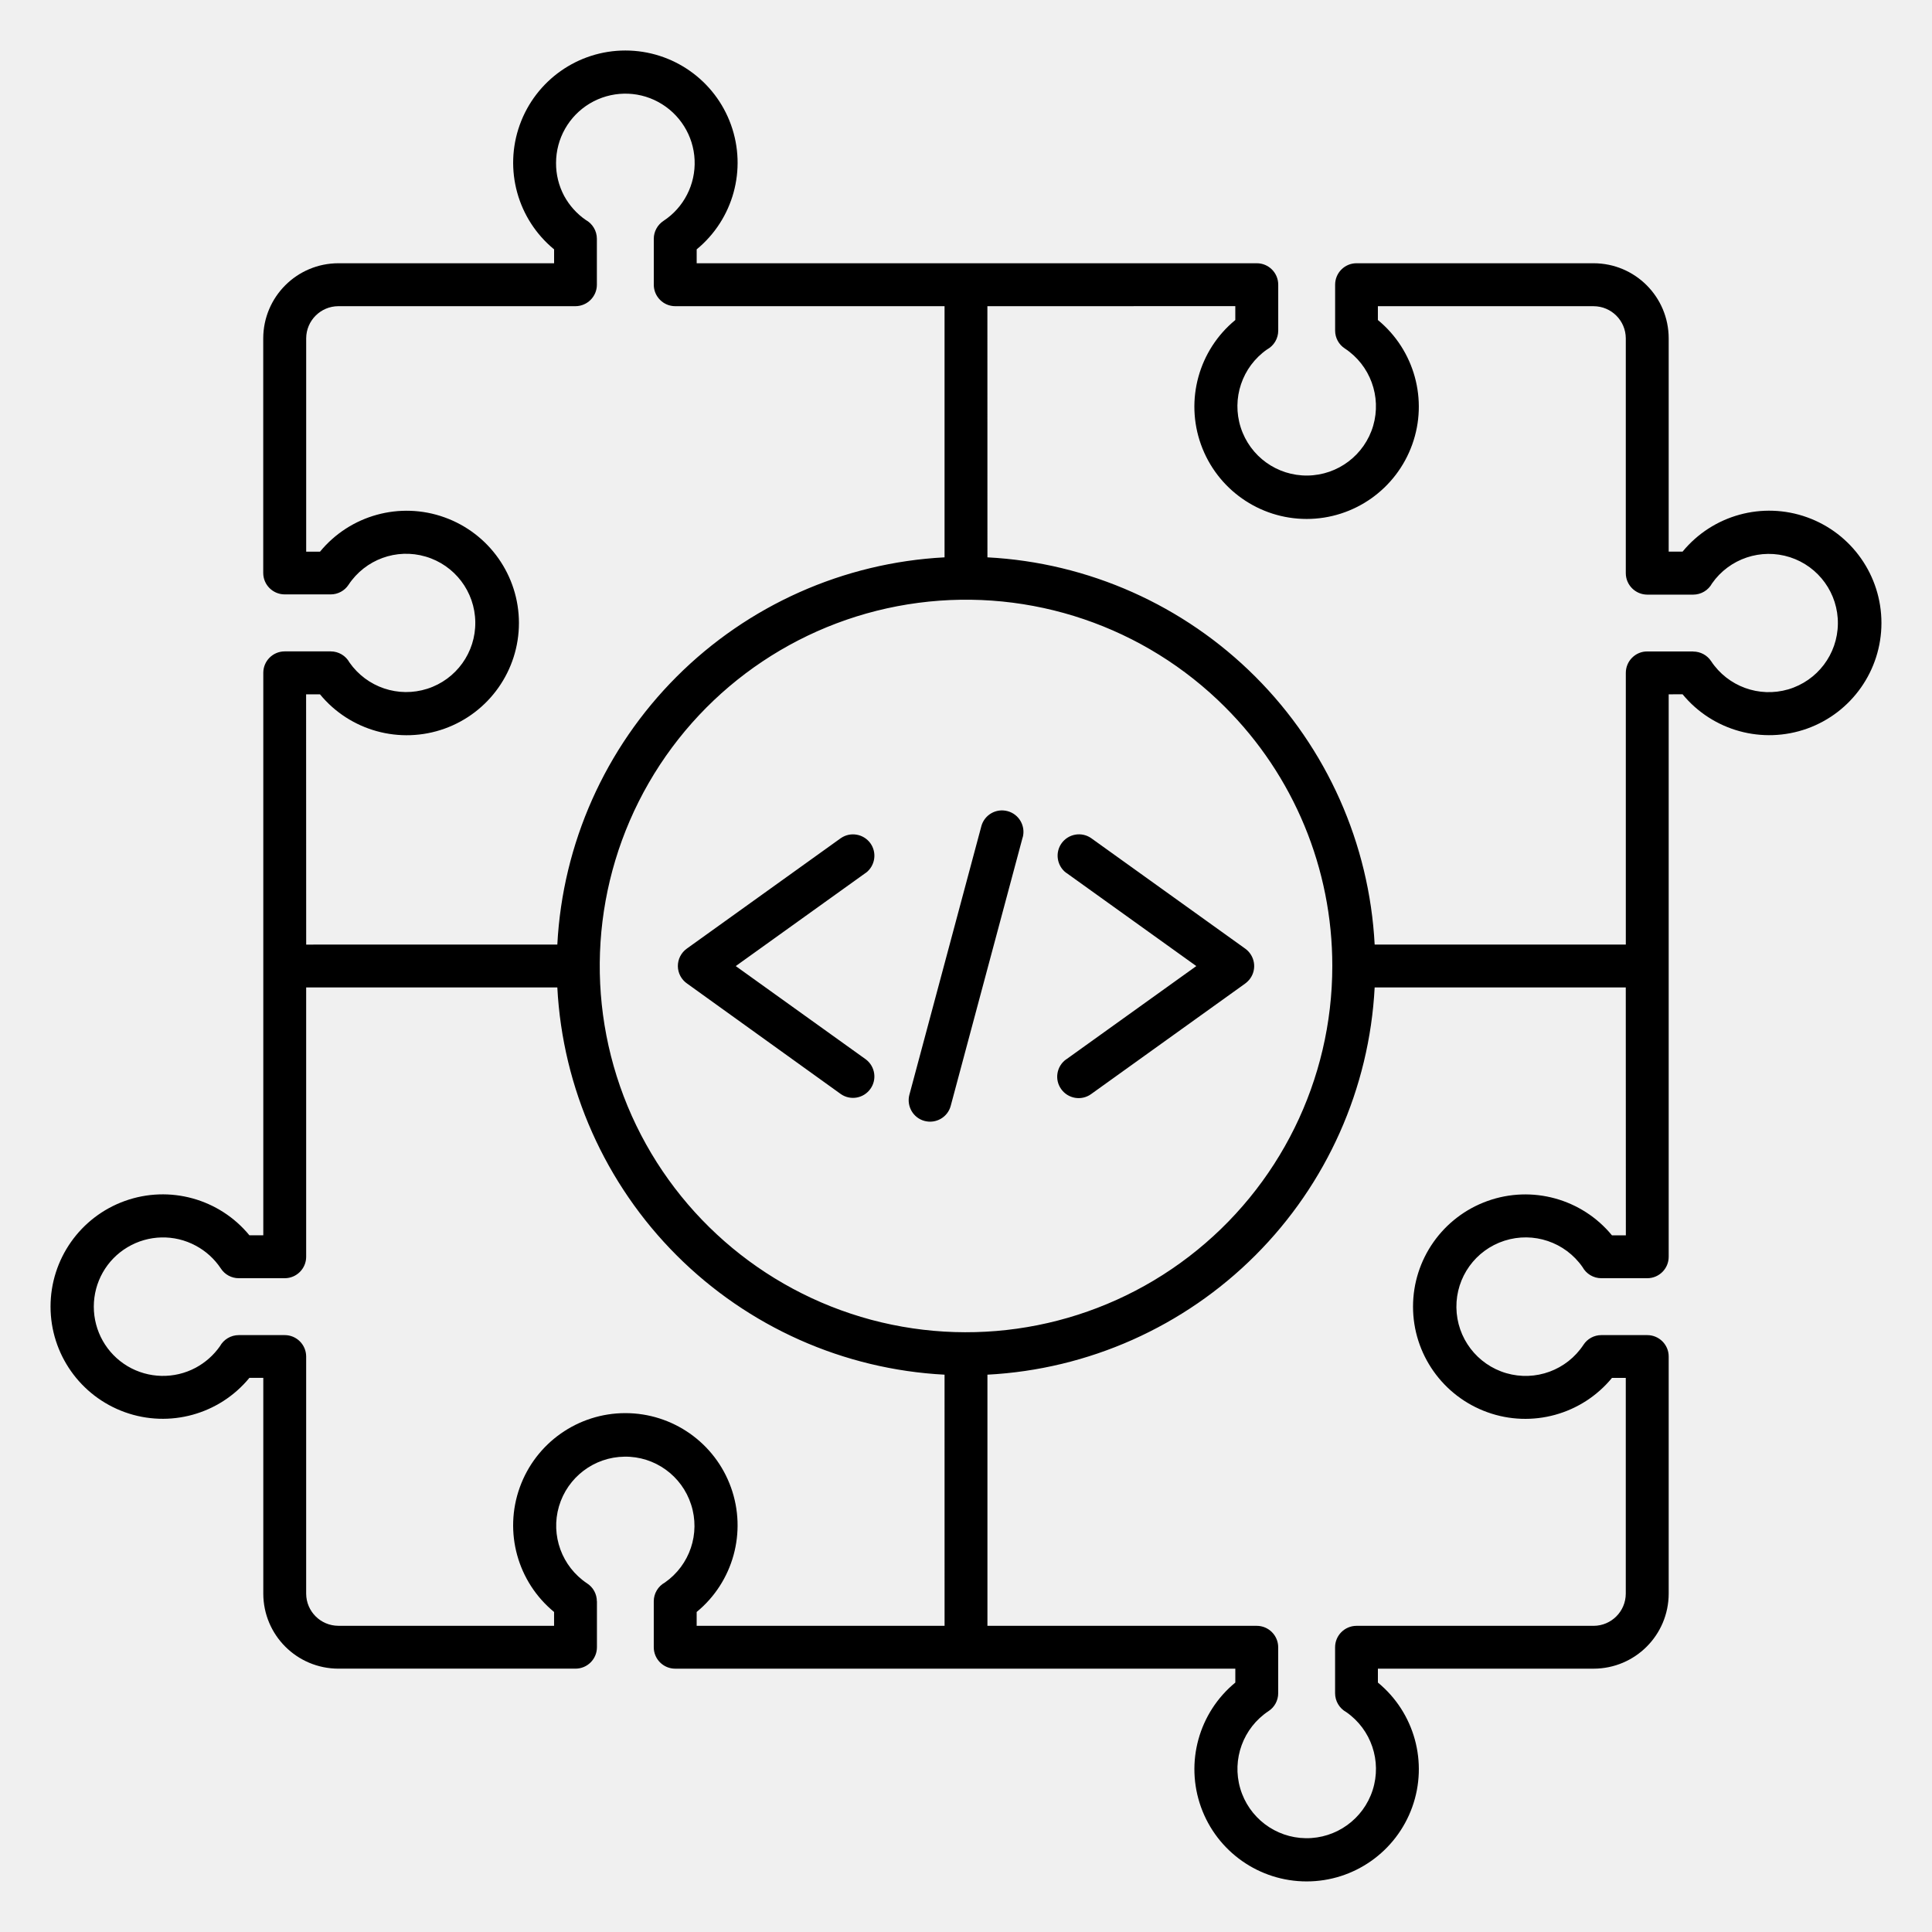
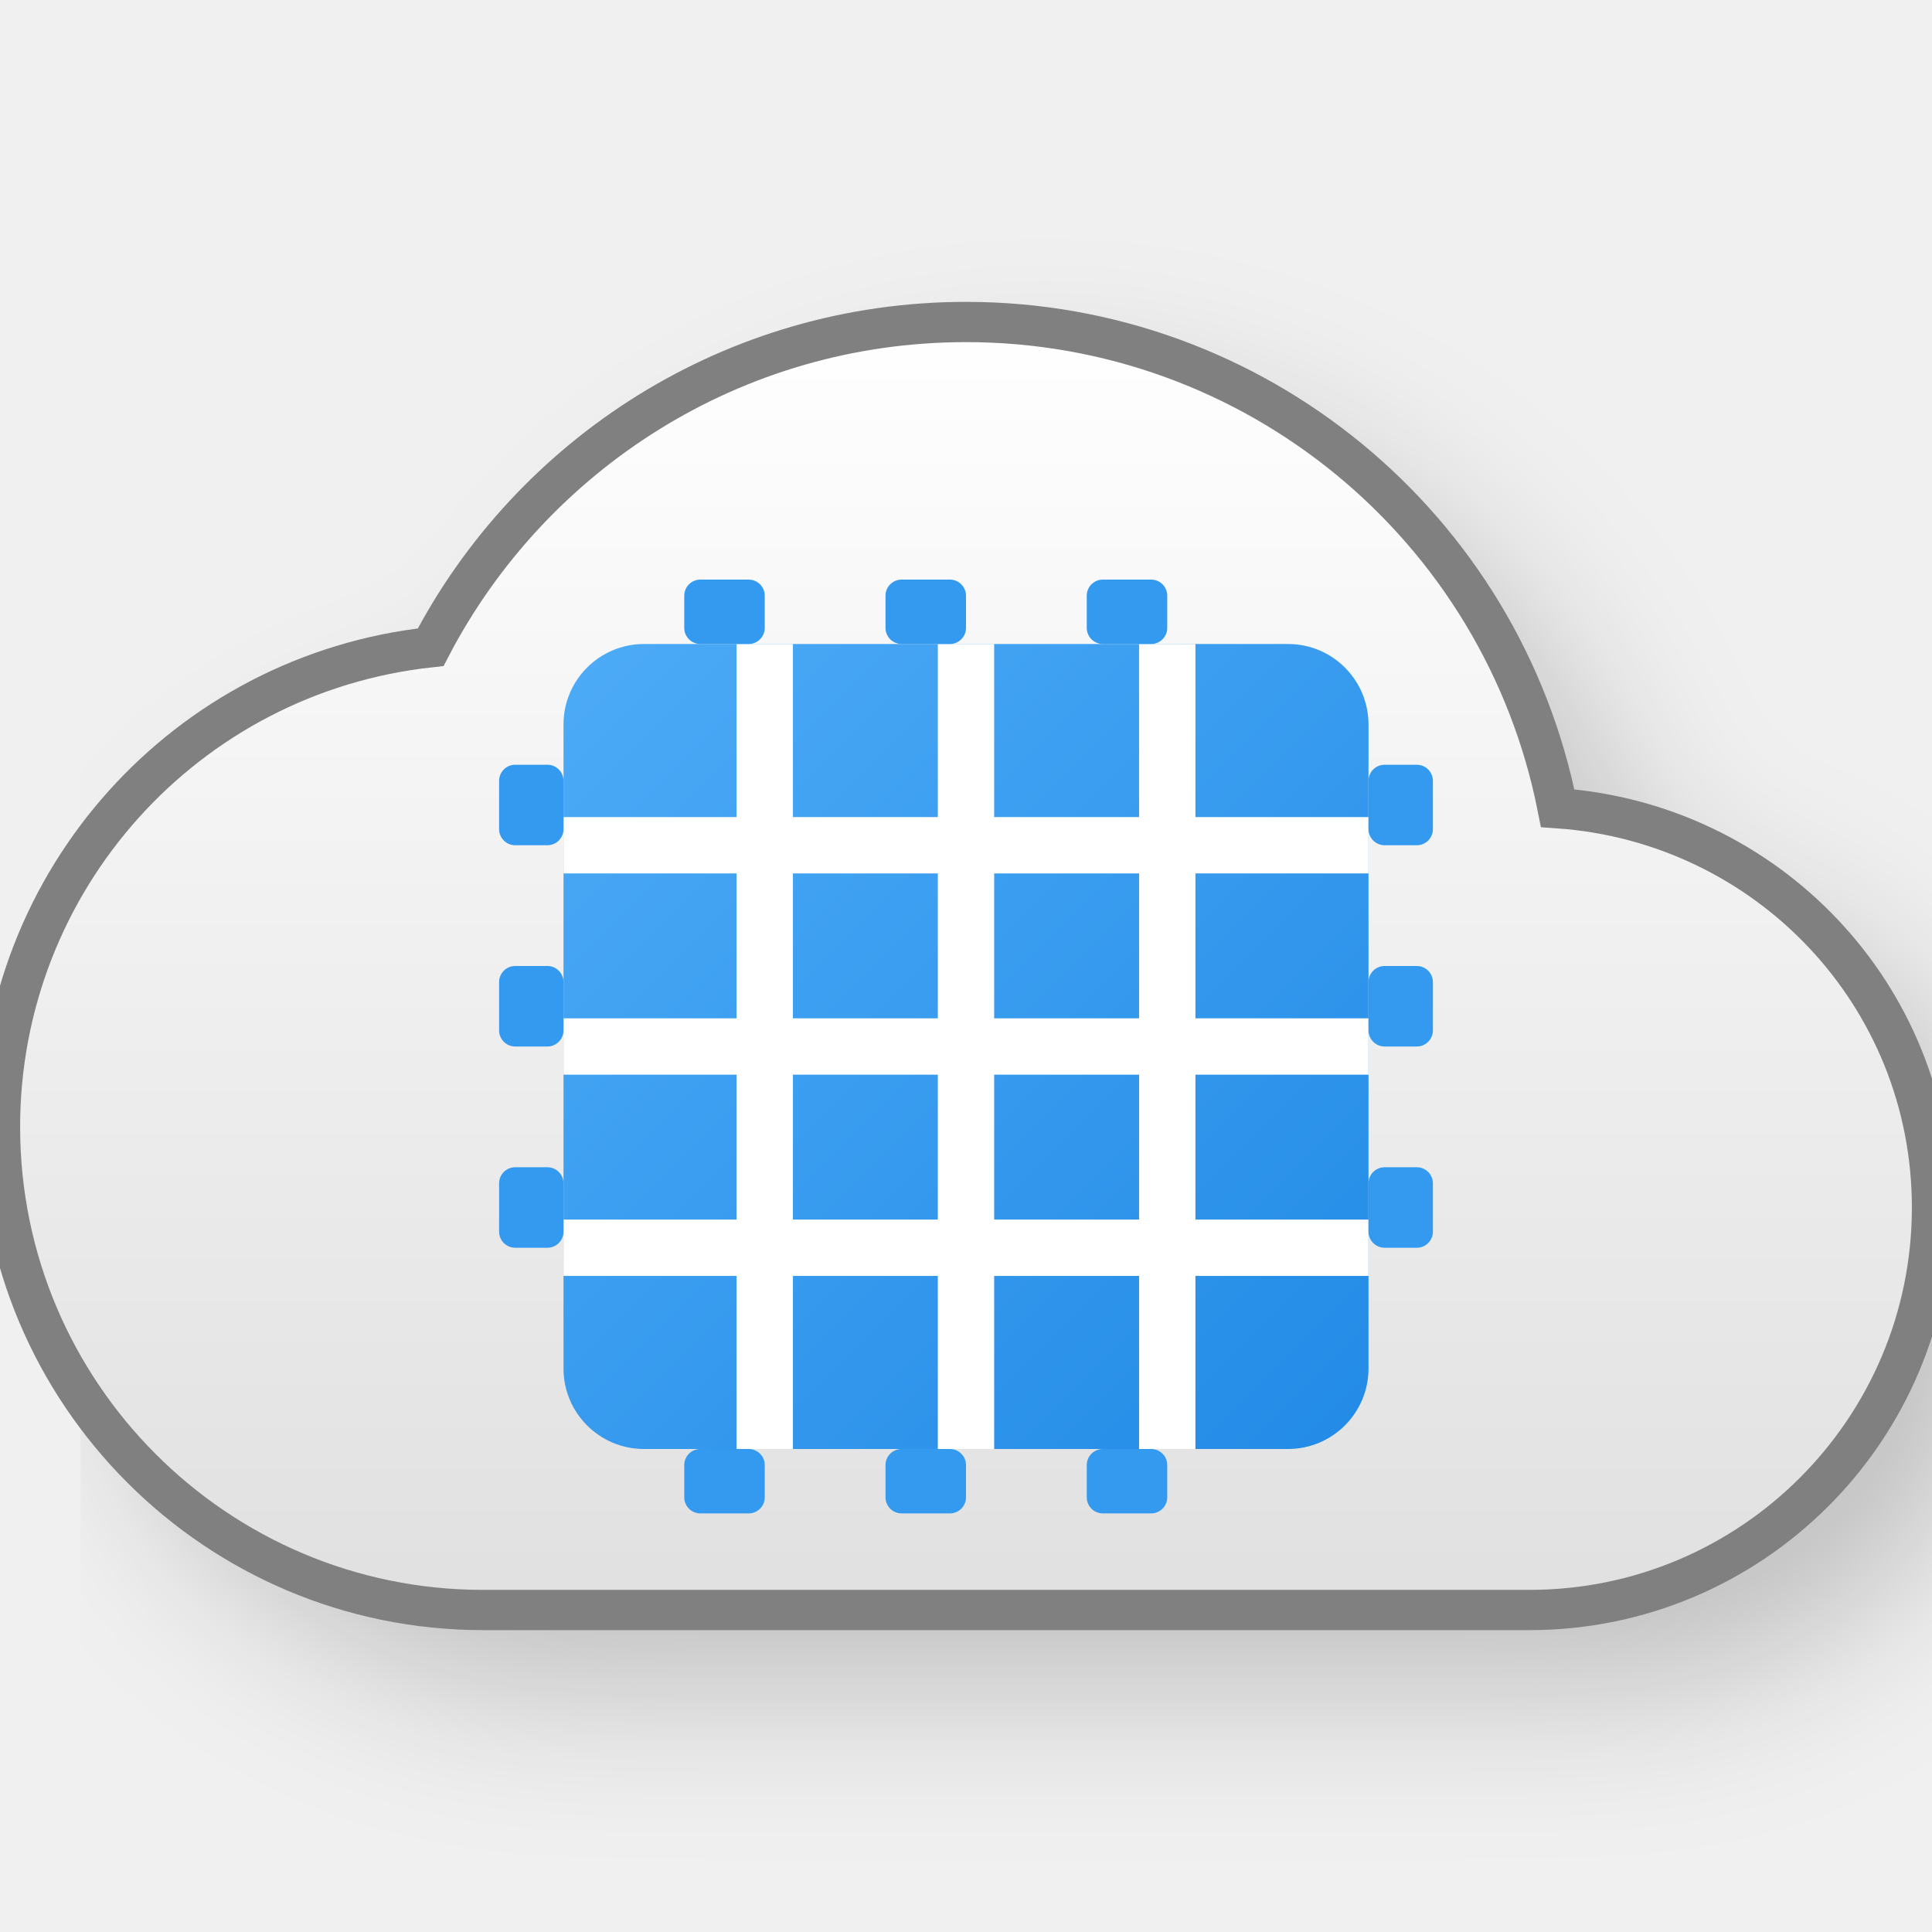
- <svg xmlns="http://www.w3.org/2000/svg" width="100pt" height="100pt" version="1.1" viewBox="0 0 100 100">
-   <path d="m86.371 35.938v29.113c0 0.613-0.496 1.109-1.109 1.109h-2.379c-0.406 0-0.777-0.223-0.973-0.578-0.902-1.293-2.539-1.844-4.039-1.363s-2.508 1.883-2.488 3.457c0.02 1.578 1.066 2.953 2.578 3.398 1.512 0.441 3.133-0.152 4-1.469 0.203-0.312 0.551-0.5 0.922-0.5h2.379c0.613 0 1.109 0.496 1.109 1.105v12.277c-0.004 2.144-1.738 3.879-3.883 3.883h-11.168v0.719c1.895 1.559 2.606 4.137 1.777 6.445s-3.016 3.848-5.465 3.848c-2.453 0-4.641-1.539-5.469-3.848-0.828-2.309-0.117-4.887 1.777-6.445v-0.719h-28.992c-0.613 0-1.109-0.496-1.109-1.109v-2.379c0-0.406 0.223-0.777 0.578-0.973 1.289-0.902 1.84-2.535 1.355-4.031-0.48-1.496-1.879-2.504-3.449-2.481-1.574 0.02-2.945 1.062-3.391 2.57-0.441 1.504 0.152 3.125 1.461 3.992 0.312 0.203 0.5 0.551 0.5 0.922h0.004v2.379c0 0.613-0.496 1.109-1.109 1.109h-12.277c-2.144-0.004-3.879-1.738-3.883-3.883v-11.168h-0.719c-1.559 1.895-4.137 2.606-6.445 1.777s-3.848-3.016-3.848-5.465c0-2.453 1.539-4.641 3.848-5.469 2.309-0.828 4.887-0.117 6.445 1.777h0.719v-29.113c0-0.613 0.496-1.109 1.109-1.109h2.379c0.406 0 0.777 0.219 0.973 0.574 0.902 1.289 2.535 1.84 4.031 1.359 1.496-0.48 2.504-1.883 2.481-3.453-0.02-1.57-1.062-2.945-2.57-3.387-1.504-0.445-3.125 0.148-3.992 1.461-0.203 0.309-0.551 0.496-0.922 0.496h-2.379c-0.613 0-1.113-0.496-1.113-1.109v-12.148c0.008-2.144 1.742-3.879 3.887-3.883h11.168v-0.719c-1.895-1.559-2.606-4.137-1.777-6.445s3.016-3.848 5.465-3.848c2.453 0 4.641 1.539 5.469 3.848 0.828 2.309 0.117 4.887-1.777 6.445v0.719h28.992c0.613 0 1.109 0.496 1.109 1.109v2.379c0 0.406-0.223 0.781-0.578 0.973-1.293 0.902-1.844 2.539-1.363 4.039s1.883 2.508 3.457 2.488c1.578-0.02 2.953-1.066 3.398-2.574 0.441-1.512-0.152-3.137-1.469-4.004-0.312-0.203-0.5-0.551-0.5-0.922v-2.379c0-0.613 0.496-1.109 1.105-1.109h12.277c2.144 0.004 3.879 1.738 3.883 3.883v11.043h0.719c1.559-1.895 4.137-2.606 6.445-1.777s3.848 3.016 3.848 5.469-1.539 4.641-3.848 5.469c-2.309 0.824-4.887 0.117-6.445-1.777zm-35.578 6.832-3.723 13.895v-0.004c-0.156 0.594 0.195 1.203 0.785 1.359 0.59 0.156 1.199-0.191 1.355-0.785l3.723-13.895h0.004c0.156-0.59-0.195-1.199-0.785-1.355-0.594-0.16-1.199 0.191-1.359 0.781zm-7.262 0.605-7.984 5.727c-0.293 0.211-0.465 0.551-0.461 0.91 0.004 0.359 0.184 0.695 0.48 0.898l7.961 5.723c0.496 0.34 1.172 0.219 1.523-0.27 0.352-0.488 0.246-1.164-0.23-1.527l-6.738-4.832 6.738-4.832v0.004c0.477-0.363 0.582-1.043 0.23-1.531-0.352-0.484-1.027-0.605-1.523-0.266zm11.652 1.797 6.738 4.832-6.738 4.832v-0.004c-0.496 0.355-0.613 1.047-0.254 1.543 0.355 0.496 1.047 0.613 1.543 0.258l7.965-5.715c0.102-0.074 0.195-0.164 0.27-0.266 0.172-0.238 0.242-0.535 0.195-0.824s-0.207-0.551-0.445-0.723l-7.984-5.727c-0.496-0.34-1.172-0.219-1.523 0.266-0.352 0.488-0.246 1.168 0.23 1.531zm-4.074-16.324c5.227 0.273 10.168 2.477 13.867 6.176 3.699 3.699 5.902 8.641 6.176 13.867h13v-14.062c0-0.297 0.117-0.578 0.324-0.785 0.211-0.211 0.492-0.328 0.785-0.324h2.379v0.004c0.375 0 0.723 0.188 0.926 0.496 0.867 1.312 2.488 1.902 3.996 1.461 1.504-0.445 2.547-1.816 2.566-3.391 0.02-1.57-0.988-2.969-2.481-3.449-1.496-0.48-3.133 0.07-4.031 1.355-0.195 0.359-0.57 0.582-0.977 0.582h-2.379c-0.613-0.004-1.109-0.5-1.109-1.113v-12.152c-0.004-0.918-0.746-1.66-1.664-1.664h-11.168v0.719-0.004c1.895 1.559 2.606 4.141 1.777 6.445-0.828 2.309-3.016 3.852-5.465 3.852-2.453 0-4.641-1.543-5.469-3.852-0.828-2.305-0.117-4.887 1.777-6.445v-0.719l-12.832 0.004zm20.043 22.262c-0.273 5.227-2.477 10.168-6.176 13.867-3.699 3.699-8.641 5.902-13.867 6.176v13h13.941c0.613 0 1.109 0.5 1.109 1.109v2.379c0 0.375-0.188 0.723-0.5 0.926-1.312 0.867-1.906 2.492-1.465 4 0.441 1.512 1.82 2.559 3.394 2.578 1.574 0.02 2.981-0.992 3.461-2.492 0.48-1.496-0.074-3.137-1.367-4.035-0.355-0.195-0.578-0.57-0.578-0.977v-2.379c0-0.609 0.492-1.105 1.105-1.109h12.277c0.918-0.004 1.66-0.746 1.664-1.664v-11.168h-0.719 0.004c-1.559 1.895-4.141 2.606-6.445 1.777-2.309-0.828-3.852-3.016-3.852-5.465 0-2.453 1.543-4.641 3.852-5.469 2.305-0.828 4.887-0.117 6.445 1.777h0.719l-0.004-12.832zm-22.262 20.043c-5.227-0.273-10.168-2.477-13.867-6.176-3.699-3.699-5.902-8.641-6.176-13.867h-13v13.941c0 0.613-0.5 1.109-1.109 1.109h-2.379c-0.375 0-0.723-0.188-0.926-0.5-0.328-0.496-0.773-0.902-1.301-1.184-1.109-0.598-2.453-0.566-3.535 0.082-1.082 0.645-1.742 1.812-1.742 3.074 0 1.262 0.66 2.43 1.742 3.078 1.082 0.645 2.426 0.676 3.535 0.082 0.5-0.27 0.926-0.648 1.25-1.109 0.195-0.355 0.57-0.578 0.977-0.578h2.379c0.609 0 1.105 0.492 1.109 1.105v12.277c0.004 0.918 0.746 1.66 1.664 1.664h11.168v-0.715c-1.895-1.559-2.606-4.137-1.777-6.445 0.828-2.309 3.016-3.848 5.465-3.848 2.453 0 4.641 1.539 5.469 3.848 0.828 2.309 0.117 4.887-1.777 6.445v0.715h12.832zm-20.043-22.262c0.273-5.227 2.477-10.168 6.176-13.867 3.699-3.699 8.641-5.902 13.867-6.176v-13h-13.941c-0.613 0-1.109-0.5-1.109-1.109v-2.379c0-0.371 0.188-0.719 0.5-0.926 1.055-0.691 1.668-1.891 1.613-3.152s-0.77-2.402-1.883-3.004c-1.109-0.602-2.457-0.57-3.543 0.078-1.082 0.648-1.746 1.816-1.746 3.082-0.004 0.594 0.141 1.176 0.418 1.699 0.27 0.496 0.652 0.926 1.117 1.246 0.355 0.195 0.578 0.57 0.578 0.977v2.379c0 0.609-0.496 1.105-1.105 1.109h-12.277c-0.918 0.004-1.66 0.746-1.664 1.664v11.043h0.719-0.004c1.559-1.895 4.141-2.606 6.445-1.777 2.309 0.828 3.852 3.016 3.852 5.469s-1.543 4.641-3.852 5.469c-2.305 0.824-4.887 0.117-6.445-1.777h-0.719l0.004 12.953zm34.559-12.297c-4.168-4.168-10.035-6.16-15.879-5.391s-11 4.211-13.945 9.316c-2.945 5.106-3.352 11.289-1.098 16.734 2.258 5.445 6.918 9.531 12.609 11.059 5.695 1.523 11.773 0.316 16.449-3.273 4.676-3.586 7.418-9.145 7.418-15.039 0.004-5.031-1.992-9.855-5.555-13.406z" fill-rule="evenodd" />
+ <svg xmlns="http://www.w3.org/2000/svg" viewBox="0 0 24 24" width="24" height="24">
+   <defs>
+     <linearGradient id="cloudGradient" x1="0%" y1="0%" x2="0%" y2="100%">
+       <stop offset="0%" stop-color="#ffffff" />
+       <stop offset="100%" stop-color="#e0e0e0" />
+     </linearGradient>
+     <linearGradient id="cpuGradient" x1="0%" y1="0%" x2="100%" y2="100%">
+       <stop offset="0%" stop-color="#4dabf7" />
+       <stop offset="100%" stop-color="#228be6" />
+     </linearGradient>
+     <filter id="shadow" x="-20%" y="-20%" width="140%" height="140%">
+       <feDropShadow dx="1" dy="1" stdDeviation="1" flood-color="rgba(0,0,0,0.2)" />
+     </filter>
+   </defs>
+   <path d="M19.35 10.04A7.49 7.49 0 0 0 12 4C9.11 4 6.6 5.64 5.35 8.04A5.994 5.994 0 0 0 0 14c0 3.31 2.69 6 6 6h13c2.76 0 5-2.24 5-5 0-2.64-2.05-4.78-4.65-4.96z" fill="url(#cloudGradient)" filter="url(#shadow)" />
+   <g transform="translate(7, 8)">
+     <rect x="0" y="0" width="10" height="10" rx="1" fill="url(#cpuGradient)" />
+     <line x1="0" y1="2.5" x2="10" y2="2.5" stroke="#ffffff" stroke-width="0.7" />
+     <line x1="0" y1="5" x2="10" y2="5" stroke="#ffffff" stroke-width="0.7" />
+     <line x1="0" y1="7.5" x2="10" y2="7.5" stroke="#ffffff" stroke-width="0.7" />
+     <line x1="2.5" y1="0" x2="2.5" y2="10" stroke="#ffffff" stroke-width="0.7" />
+     <line x1="5" y1="0" x2="5" y2="10" stroke="#ffffff" stroke-width="0.7" />
+     <line x1="7.5" y1="0" x2="7.5" y2="10" stroke="#ffffff" stroke-width="0.7" />
+     <rect x="-0.8" y="1.5" width="0.8" height="1" rx="0.2" fill="#339af0" />
+     <rect x="10" y="1.5" width="0.8" height="1" rx="0.2" fill="#339af0" />
+     <rect x="-0.8" y="4" width="0.8" height="1" rx="0.2" fill="#339af0" />
+     <rect x="10" y="4" width="0.8" height="1" rx="0.2" fill="#339af0" />
+     <rect x="-0.8" y="6.5" width="0.8" height="1" rx="0.2" fill="#339af0" />
+     <rect x="10" y="6.5" width="0.8" height="1" rx="0.2" fill="#339af0" />
+     <rect x="1.5" y="-0.8" width="1" height="0.8" rx="0.2" fill="#339af0" />
+     <rect x="4" y="-0.8" width="1" height="0.8" rx="0.2" fill="#339af0" />
+     <rect x="6.5" y="-0.8" width="1" height="0.8" rx="0.2" fill="#339af0" />
+     <rect x="1.5" y="10" width="1" height="0.8" rx="0.2" fill="#339af0" />
+     <rect x="4" y="10" width="1" height="0.8" rx="0.2" fill="#339af0" />
+     <rect x="6.5" y="10" width="1" height="0.8" rx="0.2" fill="#339af0" />
+   </g>
+   <path d="M19.35 10.04A7.49 7.49 0 0 0 12 4C9.11 4 6.6 5.64 5.35 8.04A5.994 5.994 0 0 0 0 14c0 3.31 2.69 6 6 6h13c2.76 0 5-2.24 5-5 0-2.64-2.05-4.78-4.65-4.96z" fill="none" stroke="#808080" stroke-width="0.5" />
</svg>
